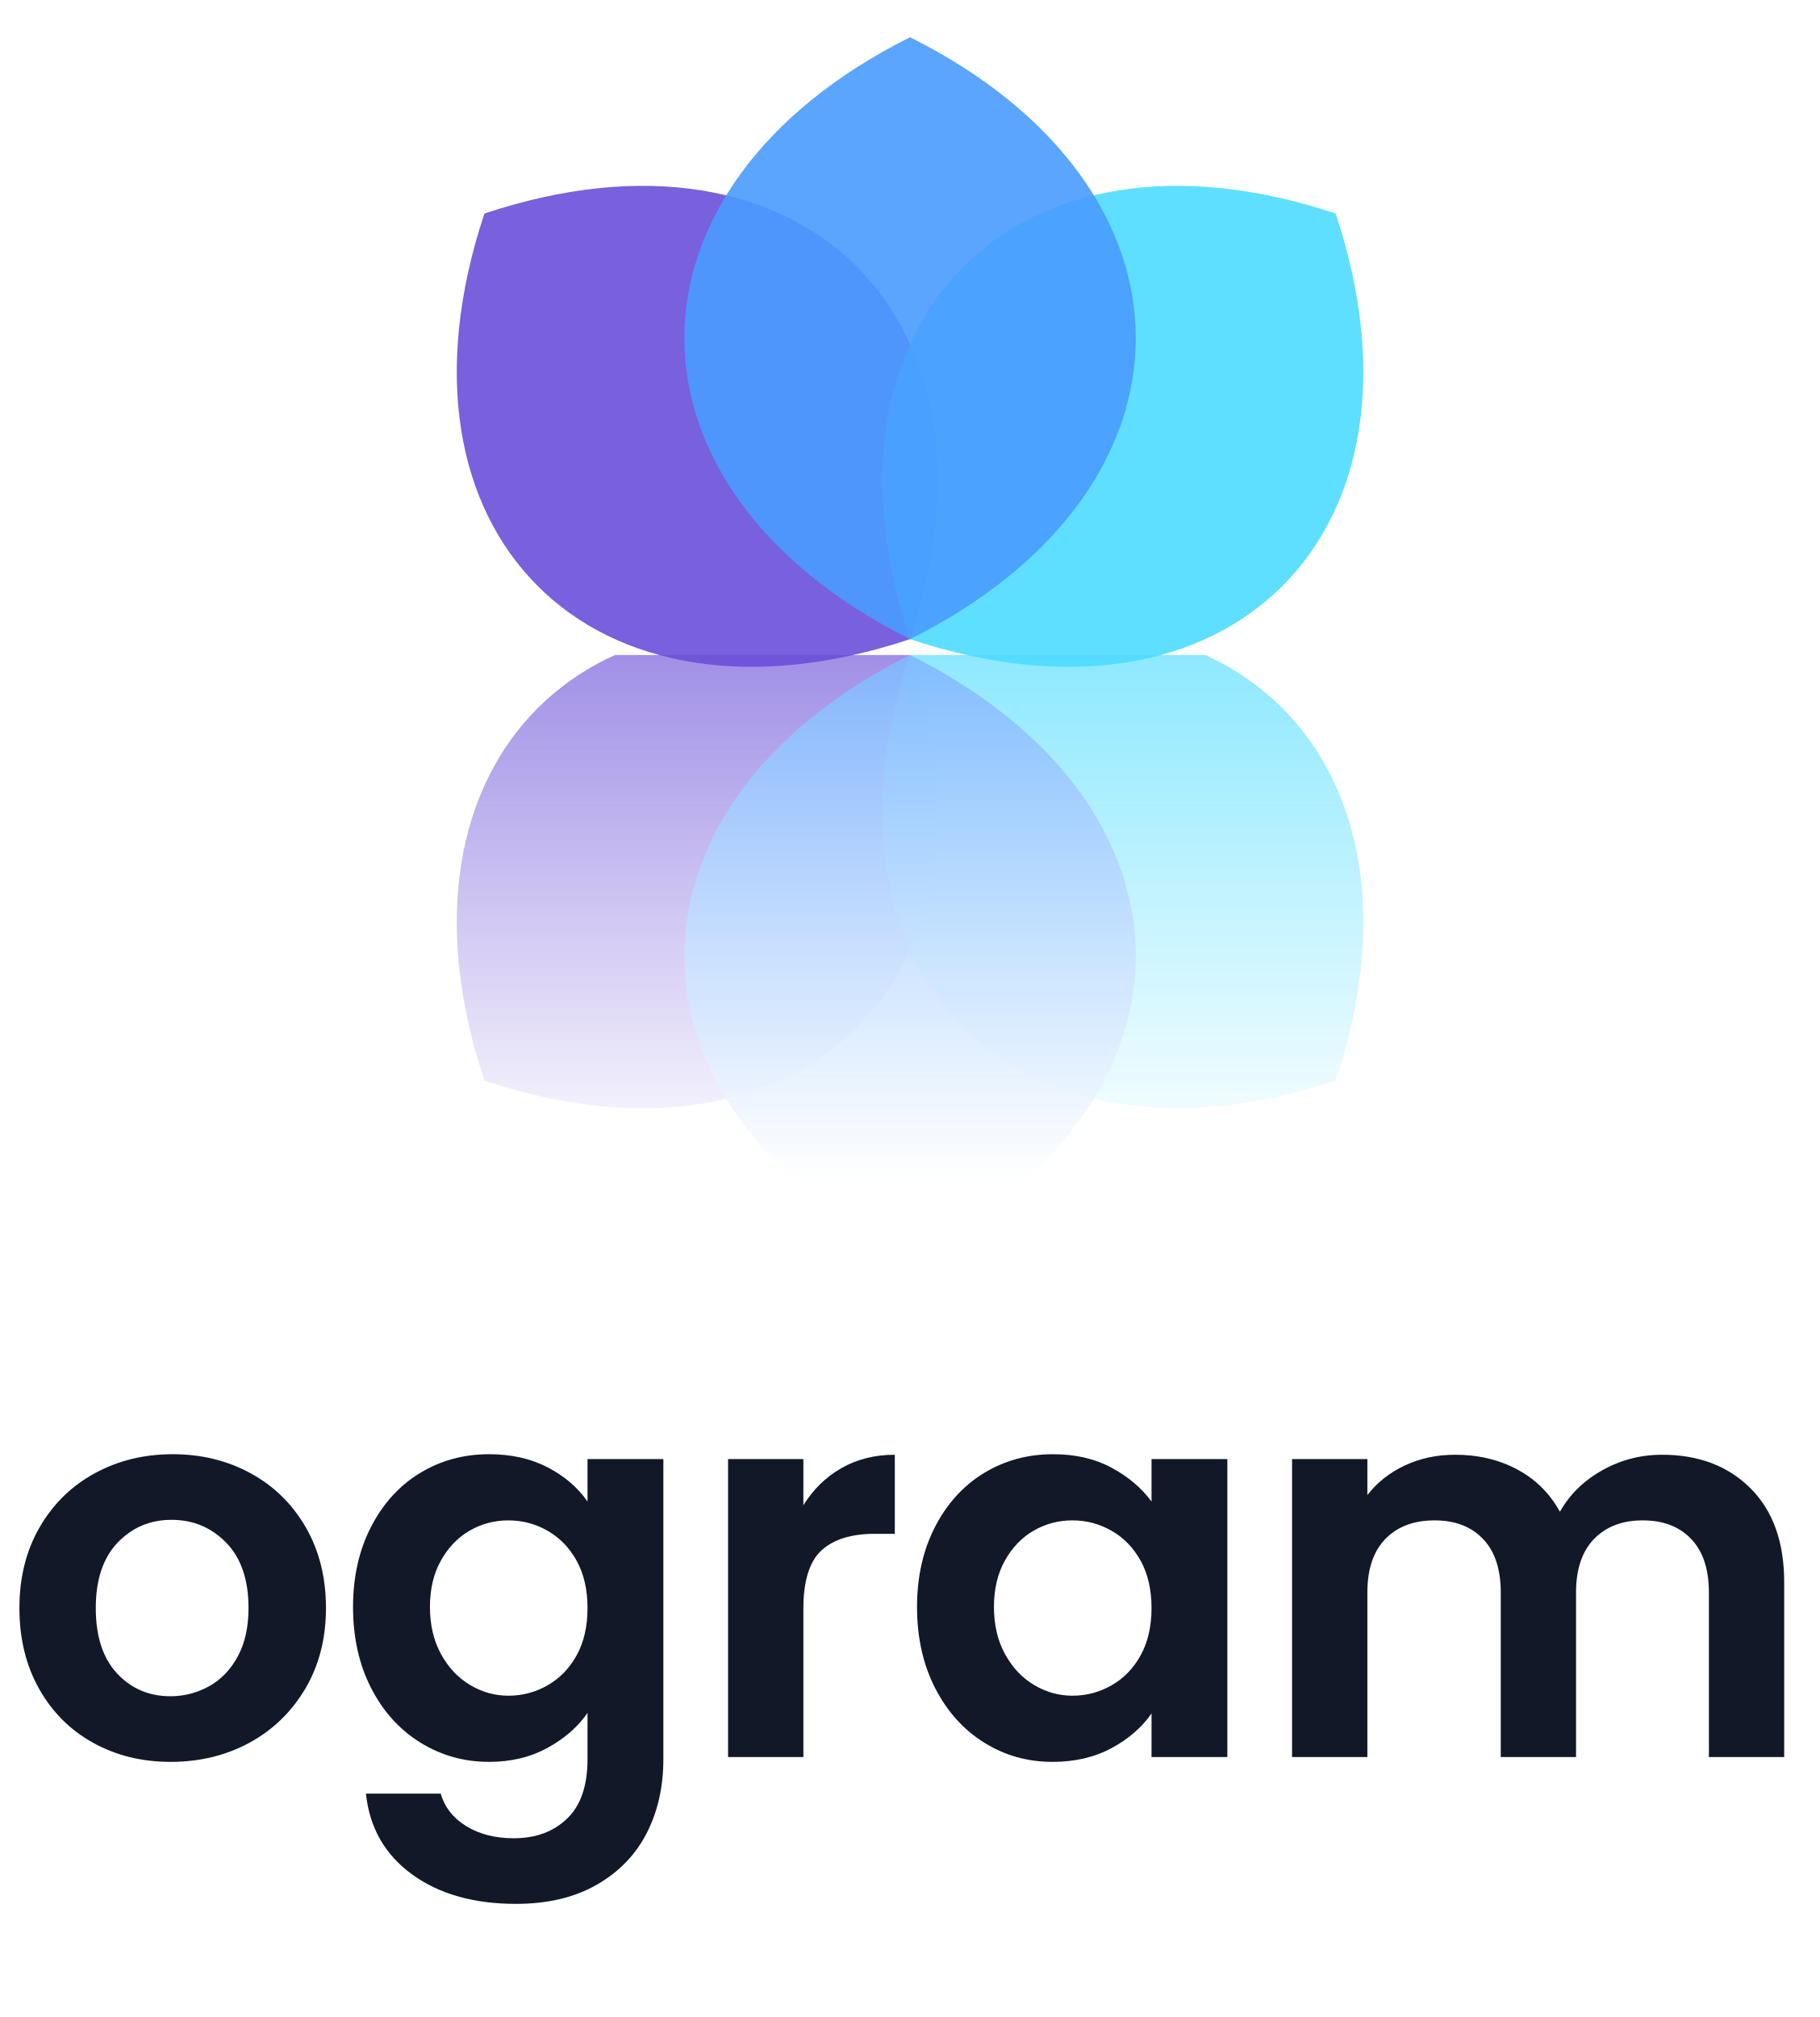
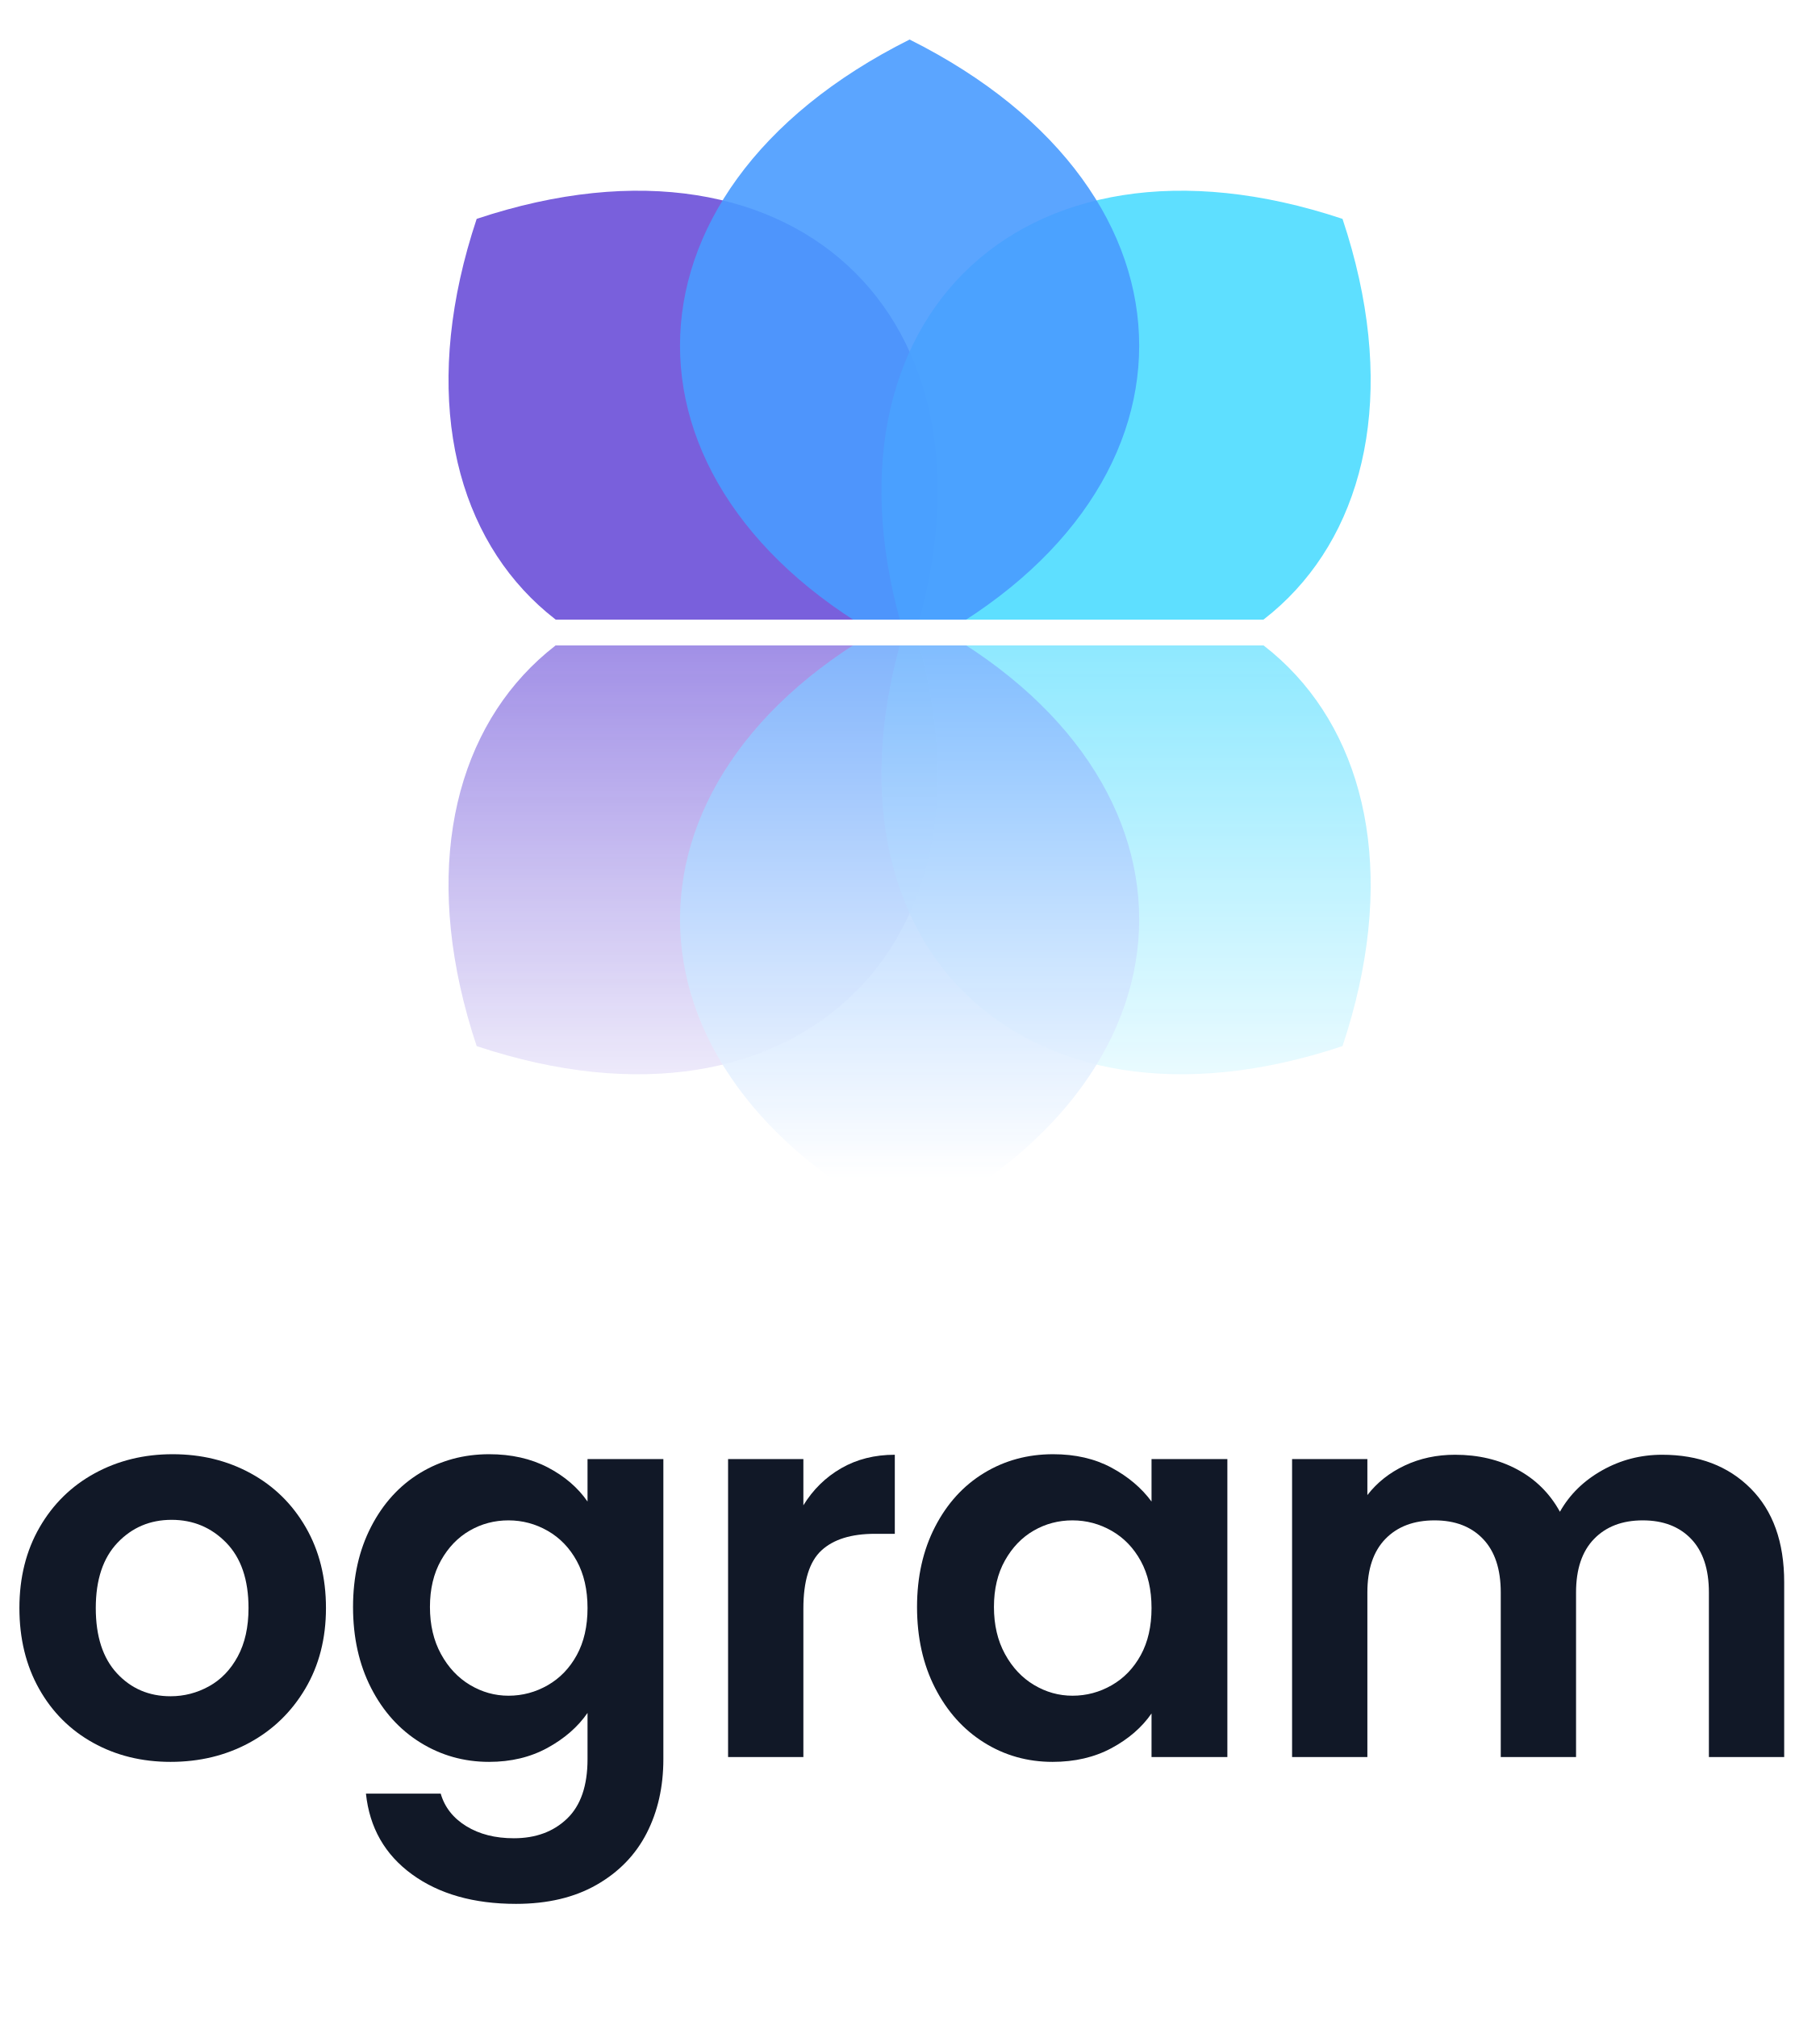
<svg xmlns="http://www.w3.org/2000/svg" viewBox="0 0 405.5 450" width="406" height="450">
-   <svg x="89.0" y="0" width="227.6" height="270" viewBox="190 130 644 764">
+   <svg x="90.9" y="0" width="223.6" height="270" viewBox="201 136 622 751">
    <defs>
+       <clipPath id="clds">
+         <rect x="-500" y="-500" width="2024" height="1100" />
+       </clipPath>
      <linearGradient id="fdds" x1="0" y1="0" x2="0" y2="1">
        <stop offset="0" stop-color="#fff" stop-opacity="0.7" />
        <stop offset="1" stop-color="#fff" stop-opacity="0" />
      </linearGradient>
-       <mask id="fmds" maskUnits="userSpaceOnUse" x="0" y="0" width="1024" height="1024">
-         <rect x="0" y="630" width="1024" height="330" fill="url(#fdds)" />
+       <mask id="fmds" maskUnits="userSpaceOnUse" x="-500" y="-500" width="2024" height="2024">
+         <rect x="-500" y="616" width="2024" height="330" fill="url(#fdds)" />
      </mask>
    </defs>
-     <g transform="translate(0 -86.5)">
-       <g transform="translate(512 620) rotate(-45)">
-         <path d="M0 0 C190 -95.0 190 -285.0 0 -380 C-190 -285.0 -190 -95.0 0 0 Z" fill="#6B4FD8" fill-opacity="0.9" />
-       </g>
-       <g transform="translate(512 620) rotate(45)">
-         <path d="M0 0 C190 -95.0 190 -285.0 0 -380 C-190 -285.0 -190 -95.0 0 0 Z" fill="#4DDCFF" fill-opacity="0.9" />
-       </g>
-       <g transform="translate(512 620) rotate(0)">
-         <path d="M0 0 C190 -95.0 190 -285.0 0 -380 C-190 -285.0 -190 -95.0 0 0 Z" fill="#4A9CFF" fill-opacity="0.9" />
+     <g transform="translate(0.0 -79.5)">
+       <g clip-path="url(#clds)">
+         <g transform="translate(512 620) rotate(-45)">
+           <path d="M0 0 C190 -95.0 190 -285.0 0 -380 C-190 -285.0 -190 -95.0 0 0 Z" fill="#6B4FD8" fill-opacity="0.9" />
+         </g>
+         <g transform="translate(512 620) rotate(45)">
+           <path d="M0 0 C190 -95.0 190 -285.0 0 -380 C-190 -285.0 -190 -95.0 0 0 Z" fill="#4DDCFF" fill-opacity="0.9" />
+         </g>
+         <g transform="translate(512 620) rotate(0)">
+           <path d="M0 0 C190 -95.0 190 -285.0 0 -380 C-190 -285.0 -190 -95.0 0 0 Z" fill="#4A9CFF" fill-opacity="0.9" />
+         </g>
      </g>
      <g mask="url(#fmds)">
-         <g transform="translate(0 1250) scale(1 -1)">
-           <g transform="translate(512 620) rotate(-45)">
-             <path d="M0 0 C190 -95.0 190 -285.0 0 -380 C-190 -285.0 -190 -95.0 0 0 Z" fill="#6B4FD8" fill-opacity="0.9" />
-           </g>
-           <g transform="translate(512 620) rotate(45)">
-             <path d="M0 0 C190 -95.0 190 -285.0 0 -380 C-190 -285.0 -190 -95.0 0 0 Z" fill="#4DDCFF" fill-opacity="0.9" />
-           </g>
-           <g transform="translate(512 620) rotate(0)">
-             <path d="M0 0 C190 -95.0 190 -285.0 0 -380 C-190 -285.0 -190 -95.0 0 0 Z" fill="#4A9CFF" fill-opacity="0.9" />
+         <g transform="translate(0 1216) scale(1 -1)">
+           <g clip-path="url(#clds)">
+             <g transform="translate(512 620) rotate(-45)">
+               <path d="M0 0 C190 -95.0 190 -285.0 0 -380 C-190 -285.0 -190 -95.0 0 0 Z" fill="#6B4FD8" fill-opacity="0.9" />
+             </g>
+             <g transform="translate(512 620) rotate(45)">
+               <path d="M0 0 C190 -95.0 190 -285.0 0 -380 C-190 -285.0 -190 -95.0 0 0 Z" fill="#4DDCFF" fill-opacity="0.9" />
+             </g>
+             <g transform="translate(512 620) rotate(0)">
+               <path d="M0 0 C190 -95.0 190 -285.0 0 -380 C-190 -285.0 -190 -95.0 0 0 Z" fill="#4A9CFF" fill-opacity="0.9" />
+             </g>
          </g>
        </g>
      </g>
    </g>
  </svg>
  <g fill="#111827">
    <path d="M4.08 358.76Q4.08 348.56 8.58 340.76Q13.08 332.96 20.88 328.7Q28.68 324.44 38.28 324.44Q47.88 324.44 55.68 328.7Q63.48 332.96 67.98 340.76Q72.48 348.56 72.48 358.76Q72.48 368.96 67.86 376.76Q63.24 384.56 55.38 388.82Q47.52 393.08 37.8 393.08Q28.2 393.08 20.52 388.82Q12.84 384.56 8.46 376.76Q4.08 368.96 4.08 358.76ZM55.2 358.76Q55.2 349.28 50.22 344.18Q45.24 339.08 38.04 339.08Q30.84 339.08 25.98 344.18Q21.12 349.28 21.12 358.76Q21.12 368.24 25.86 373.34Q30.6 378.44 37.8 378.44Q42.36 378.44 46.38 376.22Q50.4 374.0 52.8 369.56Q55.2 365.12 55.2 358.76Z" />
    <path d="M130.84 335.0V325.52H147.76V392.48Q147.76 401.72 144.04 408.98Q140.32 416.24 132.88 420.5Q125.44 424.76 114.88 424.76Q100.72 424.76 91.66 418.16Q82.6 411.56 81.4 400.16H98.08Q99.4 404.72 103.78 407.42Q108.16 410.12 114.4 410.12Q121.72 410.12 126.28 405.74Q130.84 401.36 130.84 392.48V382.16Q127.6 386.84 121.9 389.96Q116.2 393.08 108.88 393.08Q100.48 393.08 93.52 388.76Q86.56 384.44 82.54 376.58Q78.52 368.72 78.52 358.52Q78.52 348.44 82.54 340.64Q86.56 332.84 93.46 328.64Q100.36 324.44 108.88 324.44Q116.32 324.44 121.96 327.38Q127.6 330.32 130.84 335.0ZM113.2 339.2Q108.52 339.2 104.56 341.48Q100.6 343.76 98.14 348.14Q95.68 352.52 95.68 358.52Q95.68 364.52 98.14 369.02Q100.6 373.52 104.62 375.92Q108.64 378.32 113.2 378.32Q117.88 378.32 121.96 375.98Q126.04 373.64 128.44 369.26Q130.84 364.88 130.84 358.76Q130.84 352.64 128.44 348.26Q126.04 343.88 121.96 341.54Q117.88 339.2 113.2 339.2Z" />
    <path d="M199.4 324.56V342.2H194.96Q187.04 342.2 183.02 345.92Q179.0 349.64 179.0 358.88V392.0H162.2V325.52H179.0V335.84Q182.24 330.56 187.46 327.56Q192.68 324.56 199.4 324.56Z" />
    <path d="M234.72 324.44Q242.16 324.44 247.74 327.44Q253.32 330.44 256.68 335.0V325.52H273.6V392.0H256.68V382.28Q253.44 386.96 247.74 390.02Q242.04 393.08 234.6 393.08Q226.2 393.08 219.3 388.76Q212.4 384.44 208.38 376.58Q204.36 368.72 204.36 358.52Q204.36 348.44 208.38 340.64Q212.4 332.84 219.3 328.64Q226.2 324.44 234.72 324.44ZM239.04 339.2Q234.36 339.2 230.4 341.48Q226.44 343.76 223.98 348.14Q221.52 352.52 221.52 358.52Q221.52 364.52 223.98 369.02Q226.44 373.52 230.46 375.92Q234.48 378.32 239.04 378.32Q243.72 378.32 247.8 375.98Q251.88 373.64 254.28 369.26Q256.68 364.88 256.68 358.76Q256.68 352.64 254.28 348.26Q251.88 343.88 247.8 341.54Q243.72 339.2 239.04 339.2Z" />
    <path d="M397.84 353.0V392.0H381.04V355.28Q381.04 347.48 377.08 343.34Q373.12 339.2 366.28 339.2Q359.44 339.2 355.42 343.34Q351.4 347.48 351.4 355.28V392.0H334.6V355.28Q334.6 347.48 330.64 343.34Q326.68 339.2 319.84 339.2Q312.88 339.2 308.86 343.34Q304.84 347.48 304.84 355.28V392.0H288.04V325.52H304.84V333.56Q308.08 329.36 313.18 326.96Q318.28 324.56 324.4 324.56Q332.2 324.56 338.32 327.86Q344.44 331.16 347.8 337.28Q351.04 331.52 357.22 328.04Q363.4 324.56 370.6 324.56Q382.84 324.56 390.34 332.06Q397.84 339.56 397.84 353.0Z" />
  </g>
</svg>
